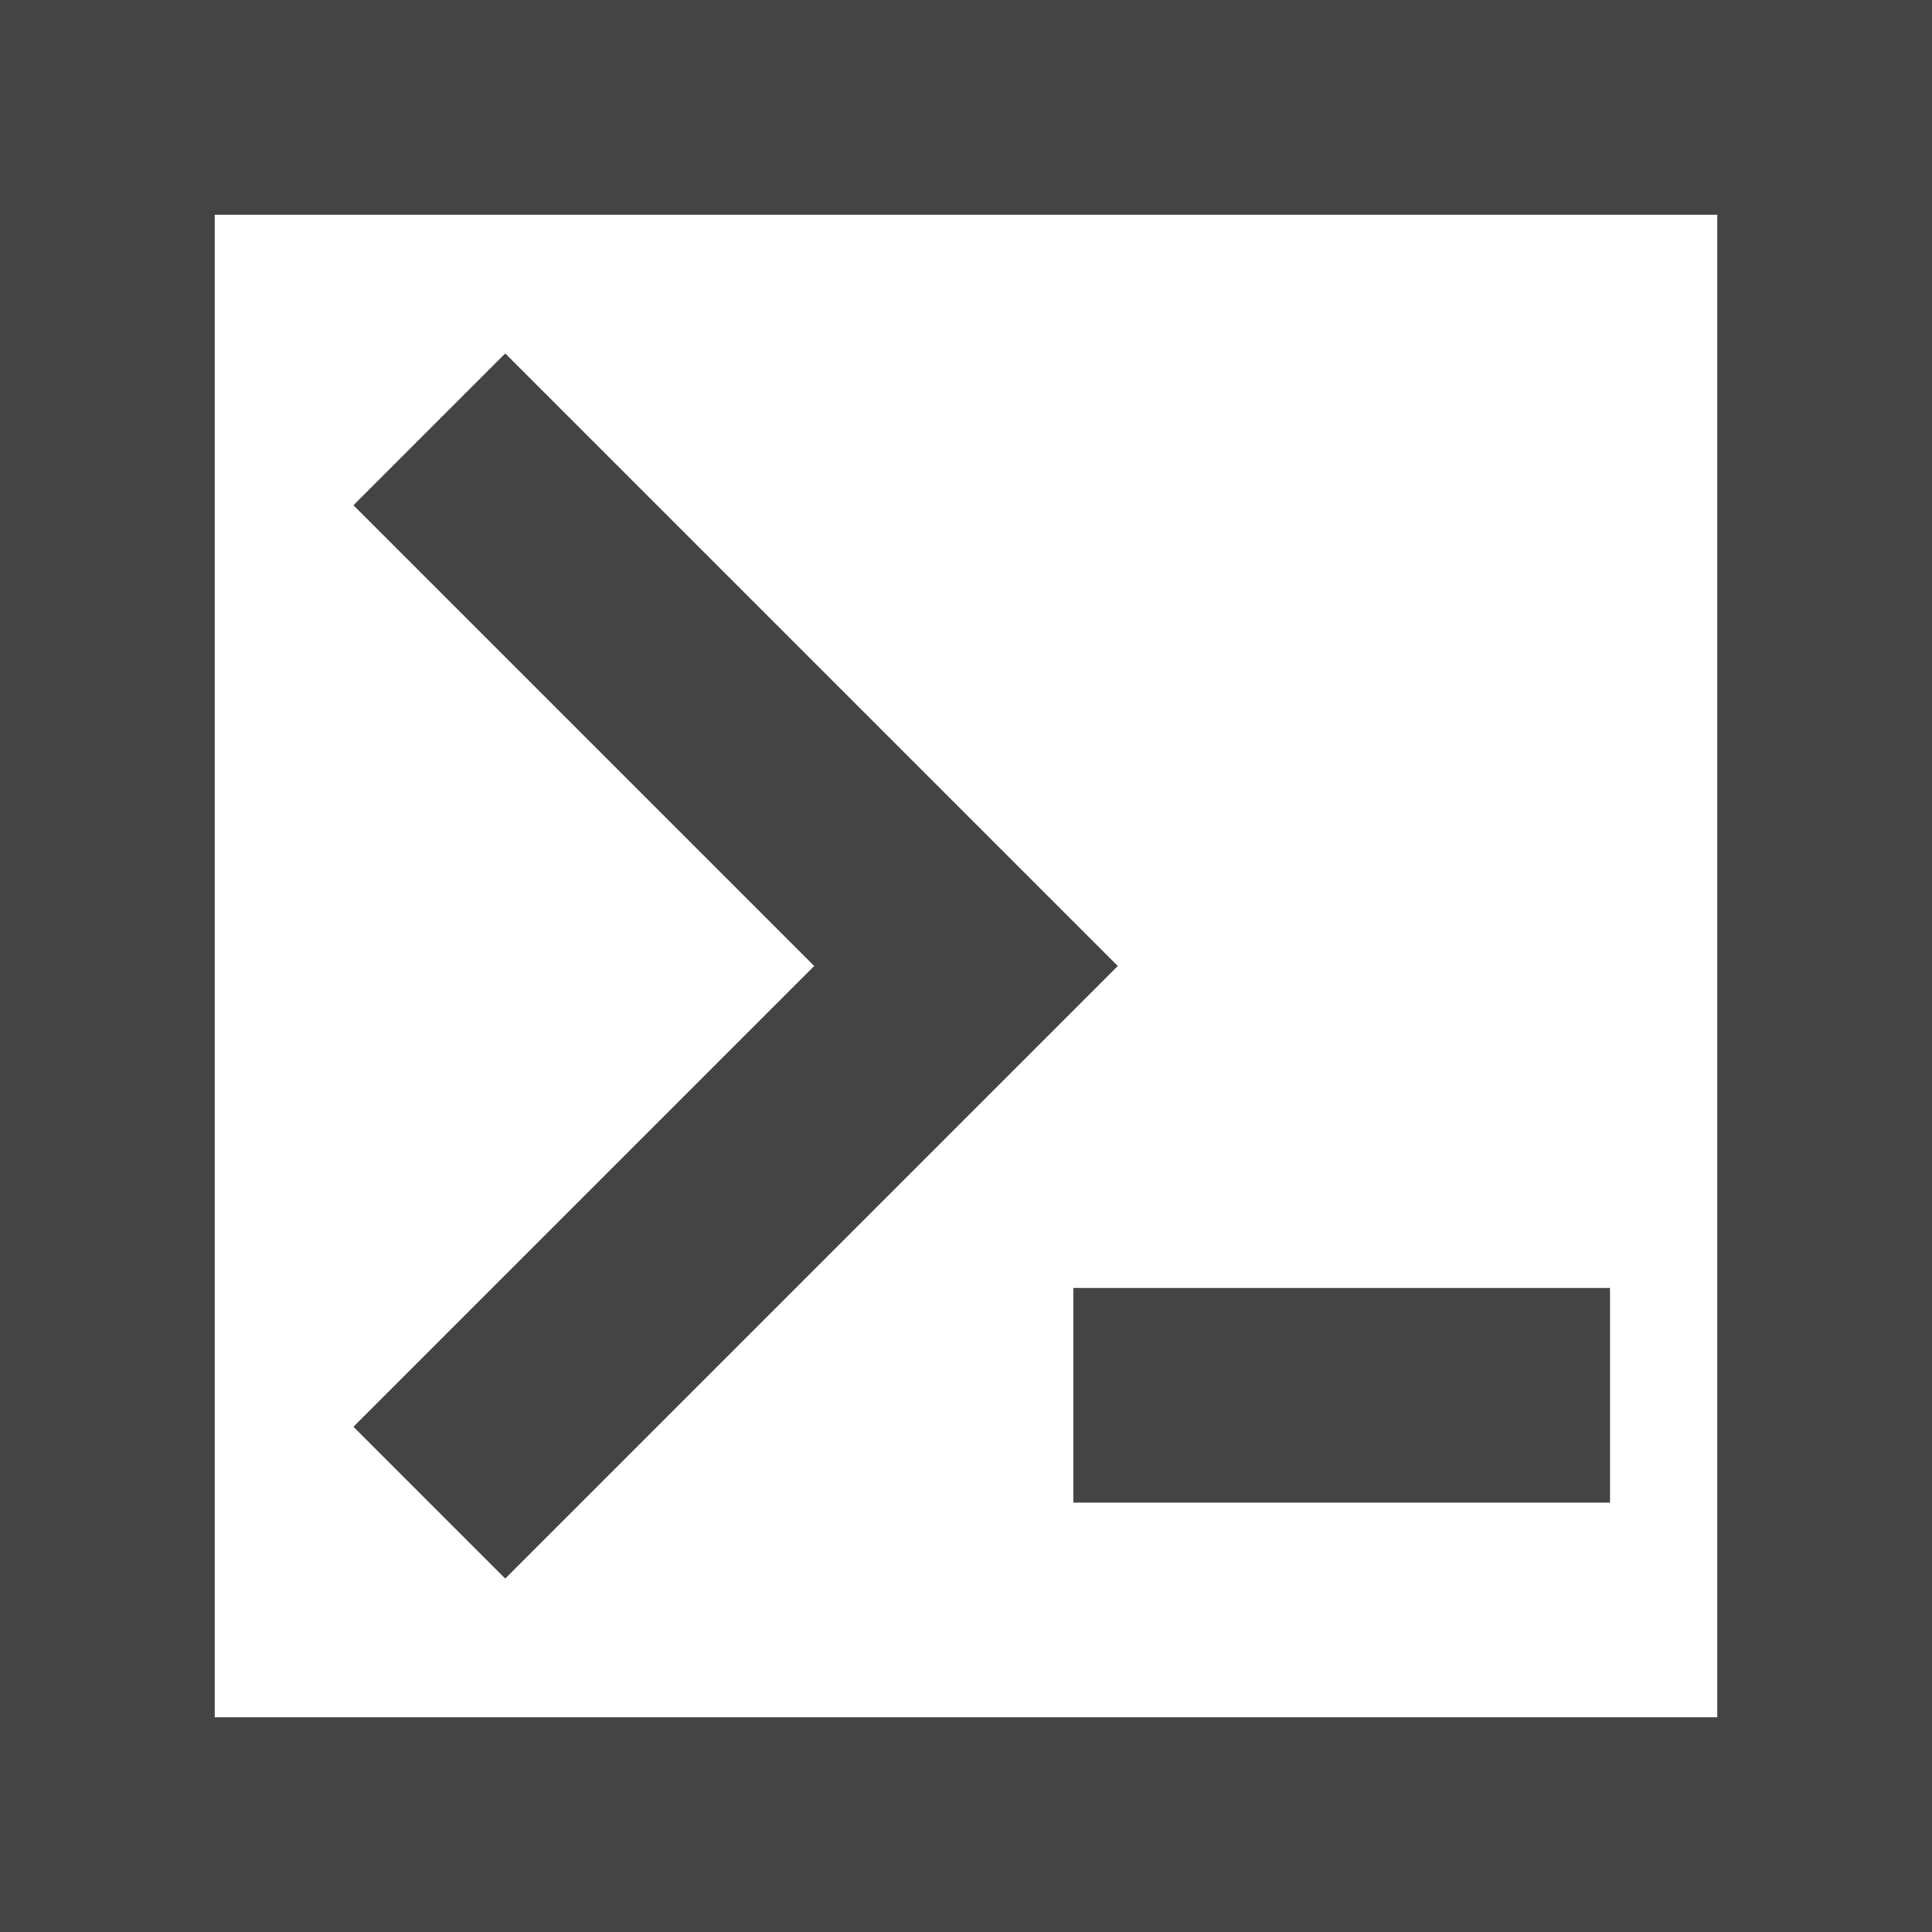
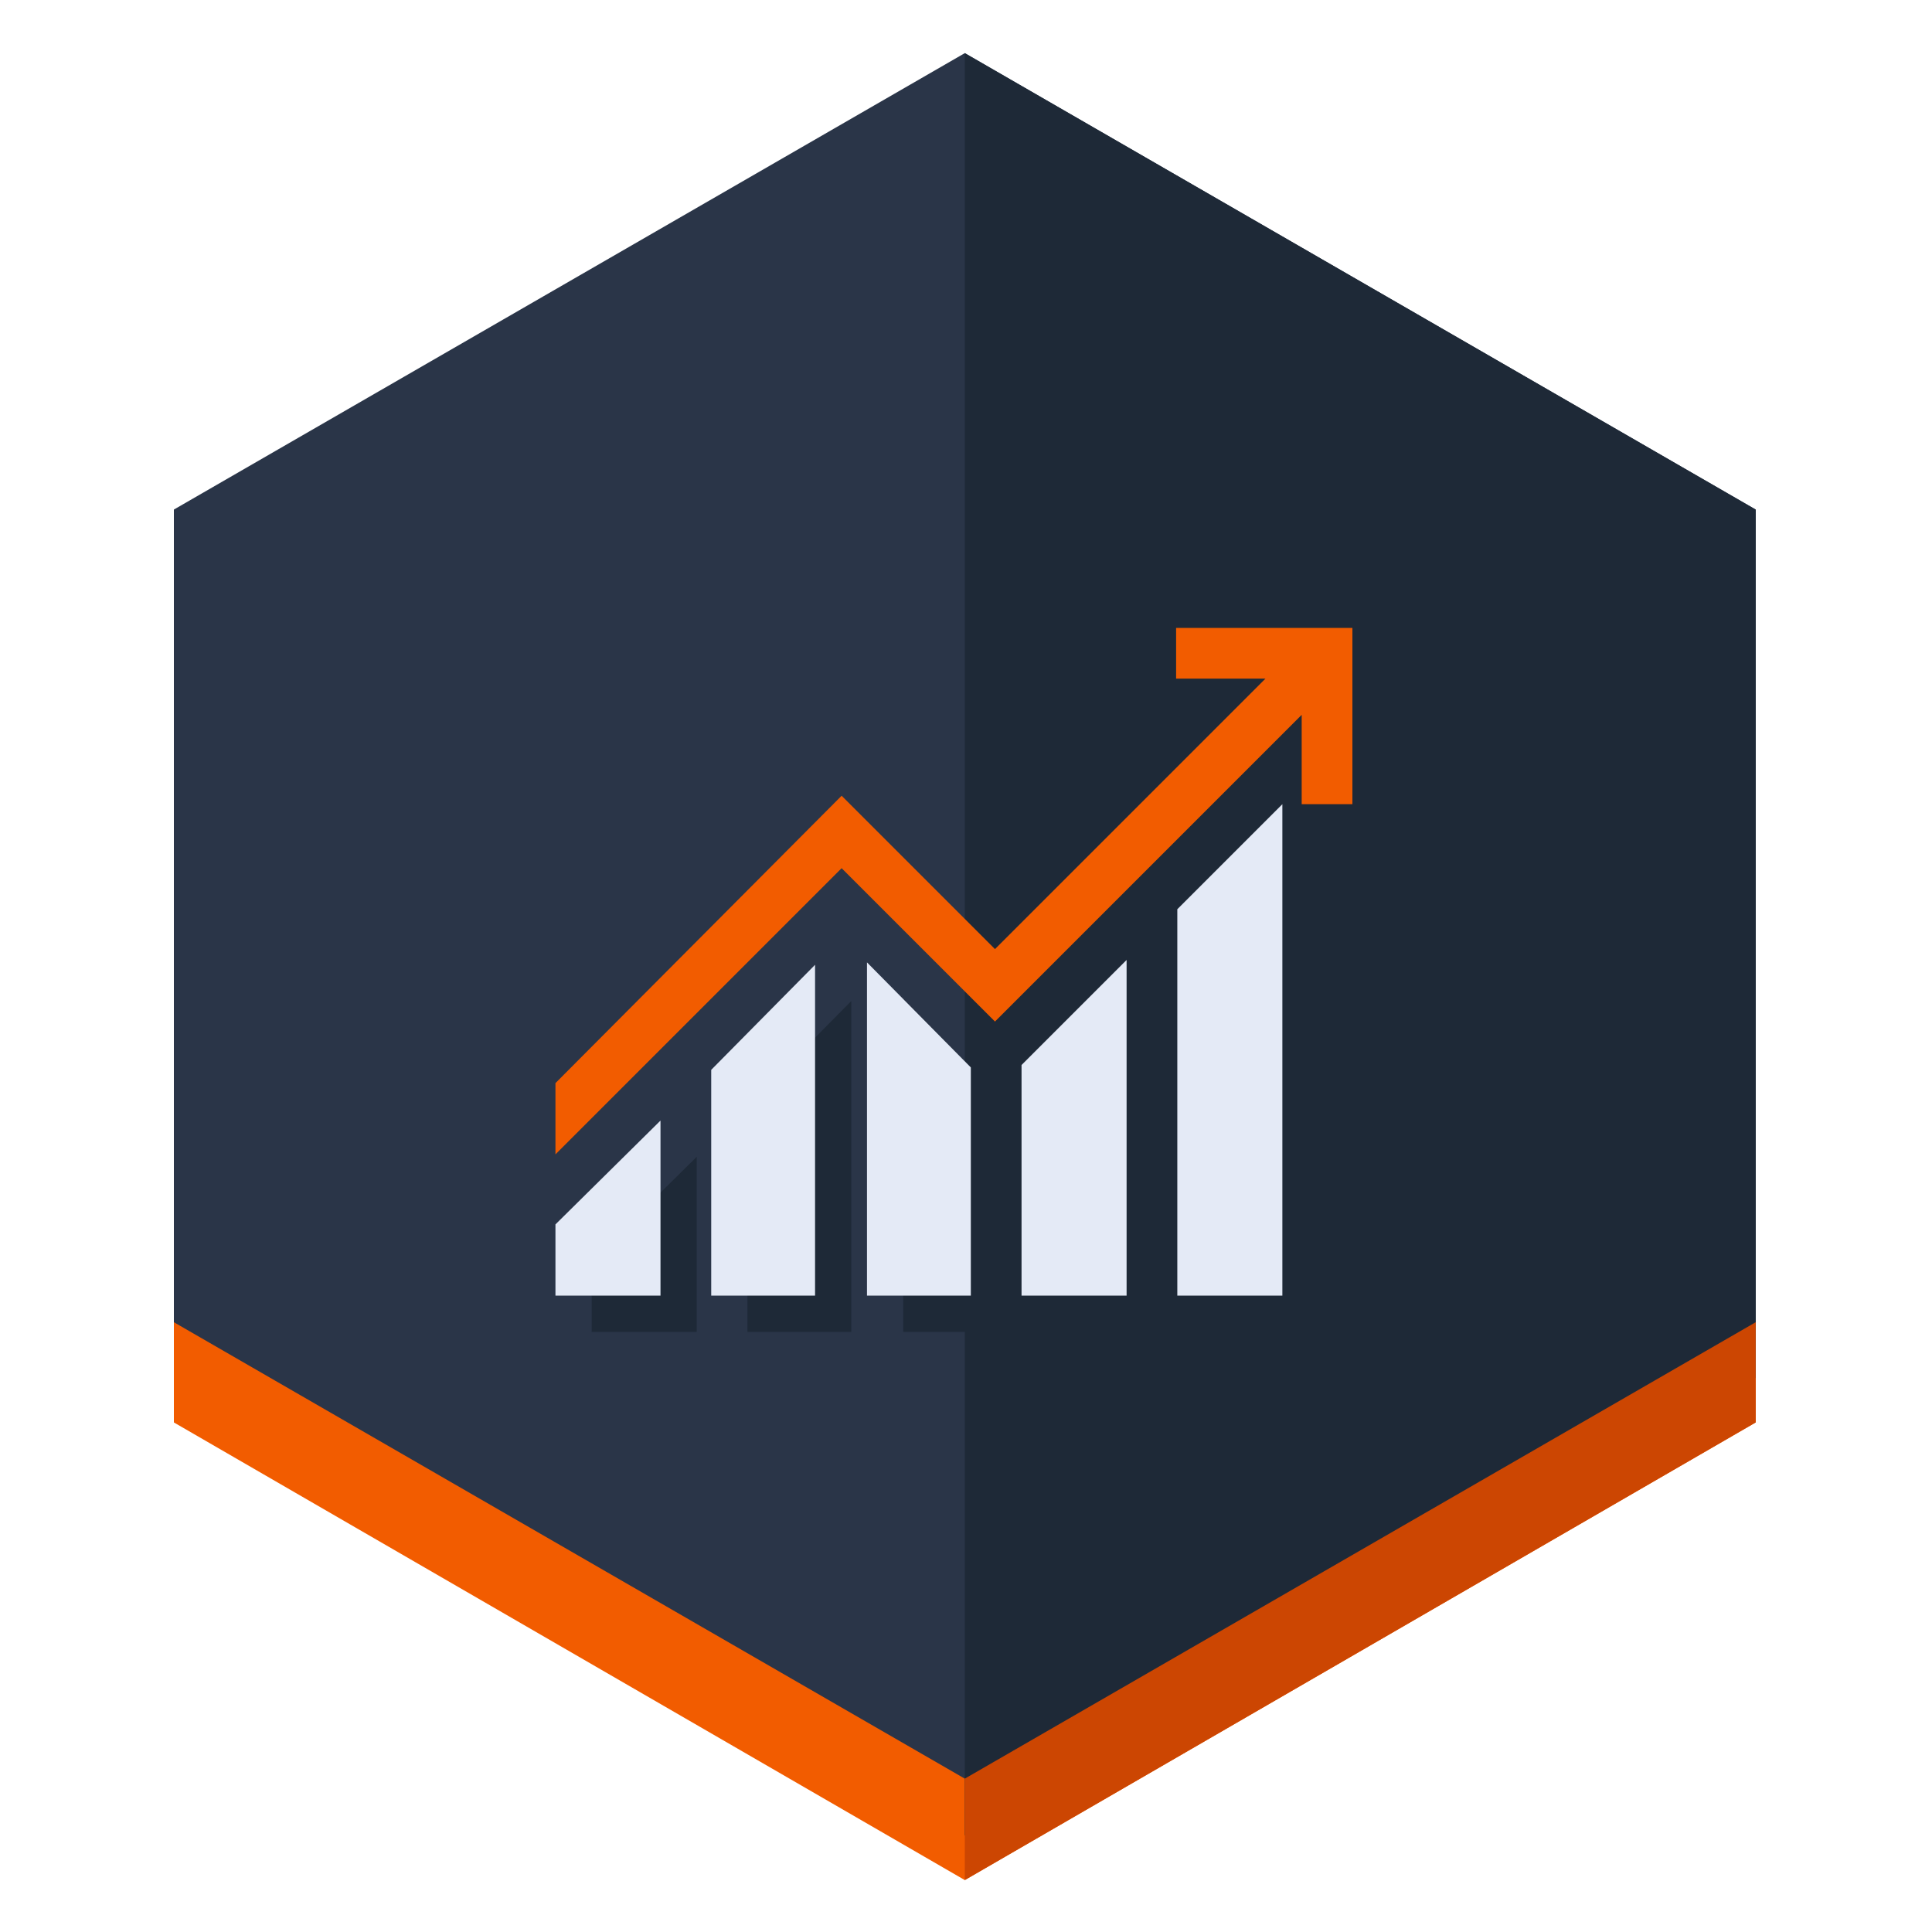
- <svg xmlns="http://www.w3.org/2000/svg" viewBox="0 0 18 18">
-   <defs>
-     <style>
-       .cls-1 {
-         fill: #444;
-       }
- 
-       .cls-2 {
-         fill: none;
-         stroke: #444;
-         stroke-miterlimit: 10;
-         stroke-width: 2px;
-       }
-     </style>
-   </defs>
-   <g id="ICONS">
-     <path class="cls-1" d="M0,0V18H18V0ZM16,16H2V2H16Z" />
-     <polyline class="cls-2" points="4 4 9 9 4 14" />
-     <rect class="cls-1" x="10" y="12" width="5" height="2" />
+ <svg xmlns="http://www.w3.org/2000/svg" version="1.1" id="Layer_1" x="0px" y="0px" viewBox="0 0 160 160" style="enable-background:new 0 0 160 160;" xml:space="preserve">
+   <style type="text/css">
+ 	.st0{fill:#2A3548;}
+ 	.st1{fill:#F25C00;}
+ 	.st2{fill:#1E2937;}
+ 	.st3{fill:#CC4602;}
+ 	.st4{fill:#E4EAF6;}
+ </style>
+   <g>
+     <g>
+       <polygon class="st0" points="145.4,114.1 145.4,42.2 79.9,4.4 14.4,42.2 14.4,114.1 79.9,152   " />
+       <polygon class="st1" points="14.4,109.5 79.9,147.3 145.4,109.5 145.4,117.8 79.9,155.7 14.4,117.8   " />
+       <polygon class="st2" points="145.4,114.1 145.4,42.2 79.9,4.4 79.9,152   " />
+       <polygon class="st3" points="145.4,117.8 145.4,109.5 79.9,147.3 79.9,155.7   " />
+     </g>
+   </g>
+   <g>
+     <polygon class="st2" points="100.5,110.3 109.2,110.3 109.2,69.6 100.5,78.3  " />
+     <polygon class="st2" points="74.8,110.3 83.4,110.3 83.4,91.4 74.8,82.7  " />
+     <polygon class="st2" points="61.9,110.3 70.5,110.3 70.5,82.9 61.9,91.6  " />
+     <polygon class="st2" points="87.6,110.3 96.3,110.3 96.3,82.5 87.6,91.2  " />
+     <polygon class="st2" points="49,110.3 57.7,110.3 57.7,95.8 49,104.4  " />
+   </g>
+   <g>
+     <polygon class="st1" points="112,52 97.4,52 97.4,56.2 104.8,56.2 82.4,78.6 69.7,65.9 46,89.7 46,95.6 69.7,71.9 82.4,84.6    107.8,59.2 107.8,66.6 112,66.6  " />
+     <polygon class="st4" points="97.5,107.3 106.2,107.3 106.2,66.6 97.5,75.3  " />
+     <polygon class="st4" points="71.8,107.3 80.4,107.3 80.4,88.4 71.8,79.7  " />
+     <polygon class="st4" points="58.9,107.3 67.5,107.3 67.5,79.9 58.9,88.6  " />
+     <polygon class="st4" points="84.6,107.3 93.3,107.3 93.3,79.5 84.6,88.2  " />
+     <polygon class="st4" points="46,107.3 54.7,107.3 54.7,92.8 46,101.4  " />
  </g>
</svg>
